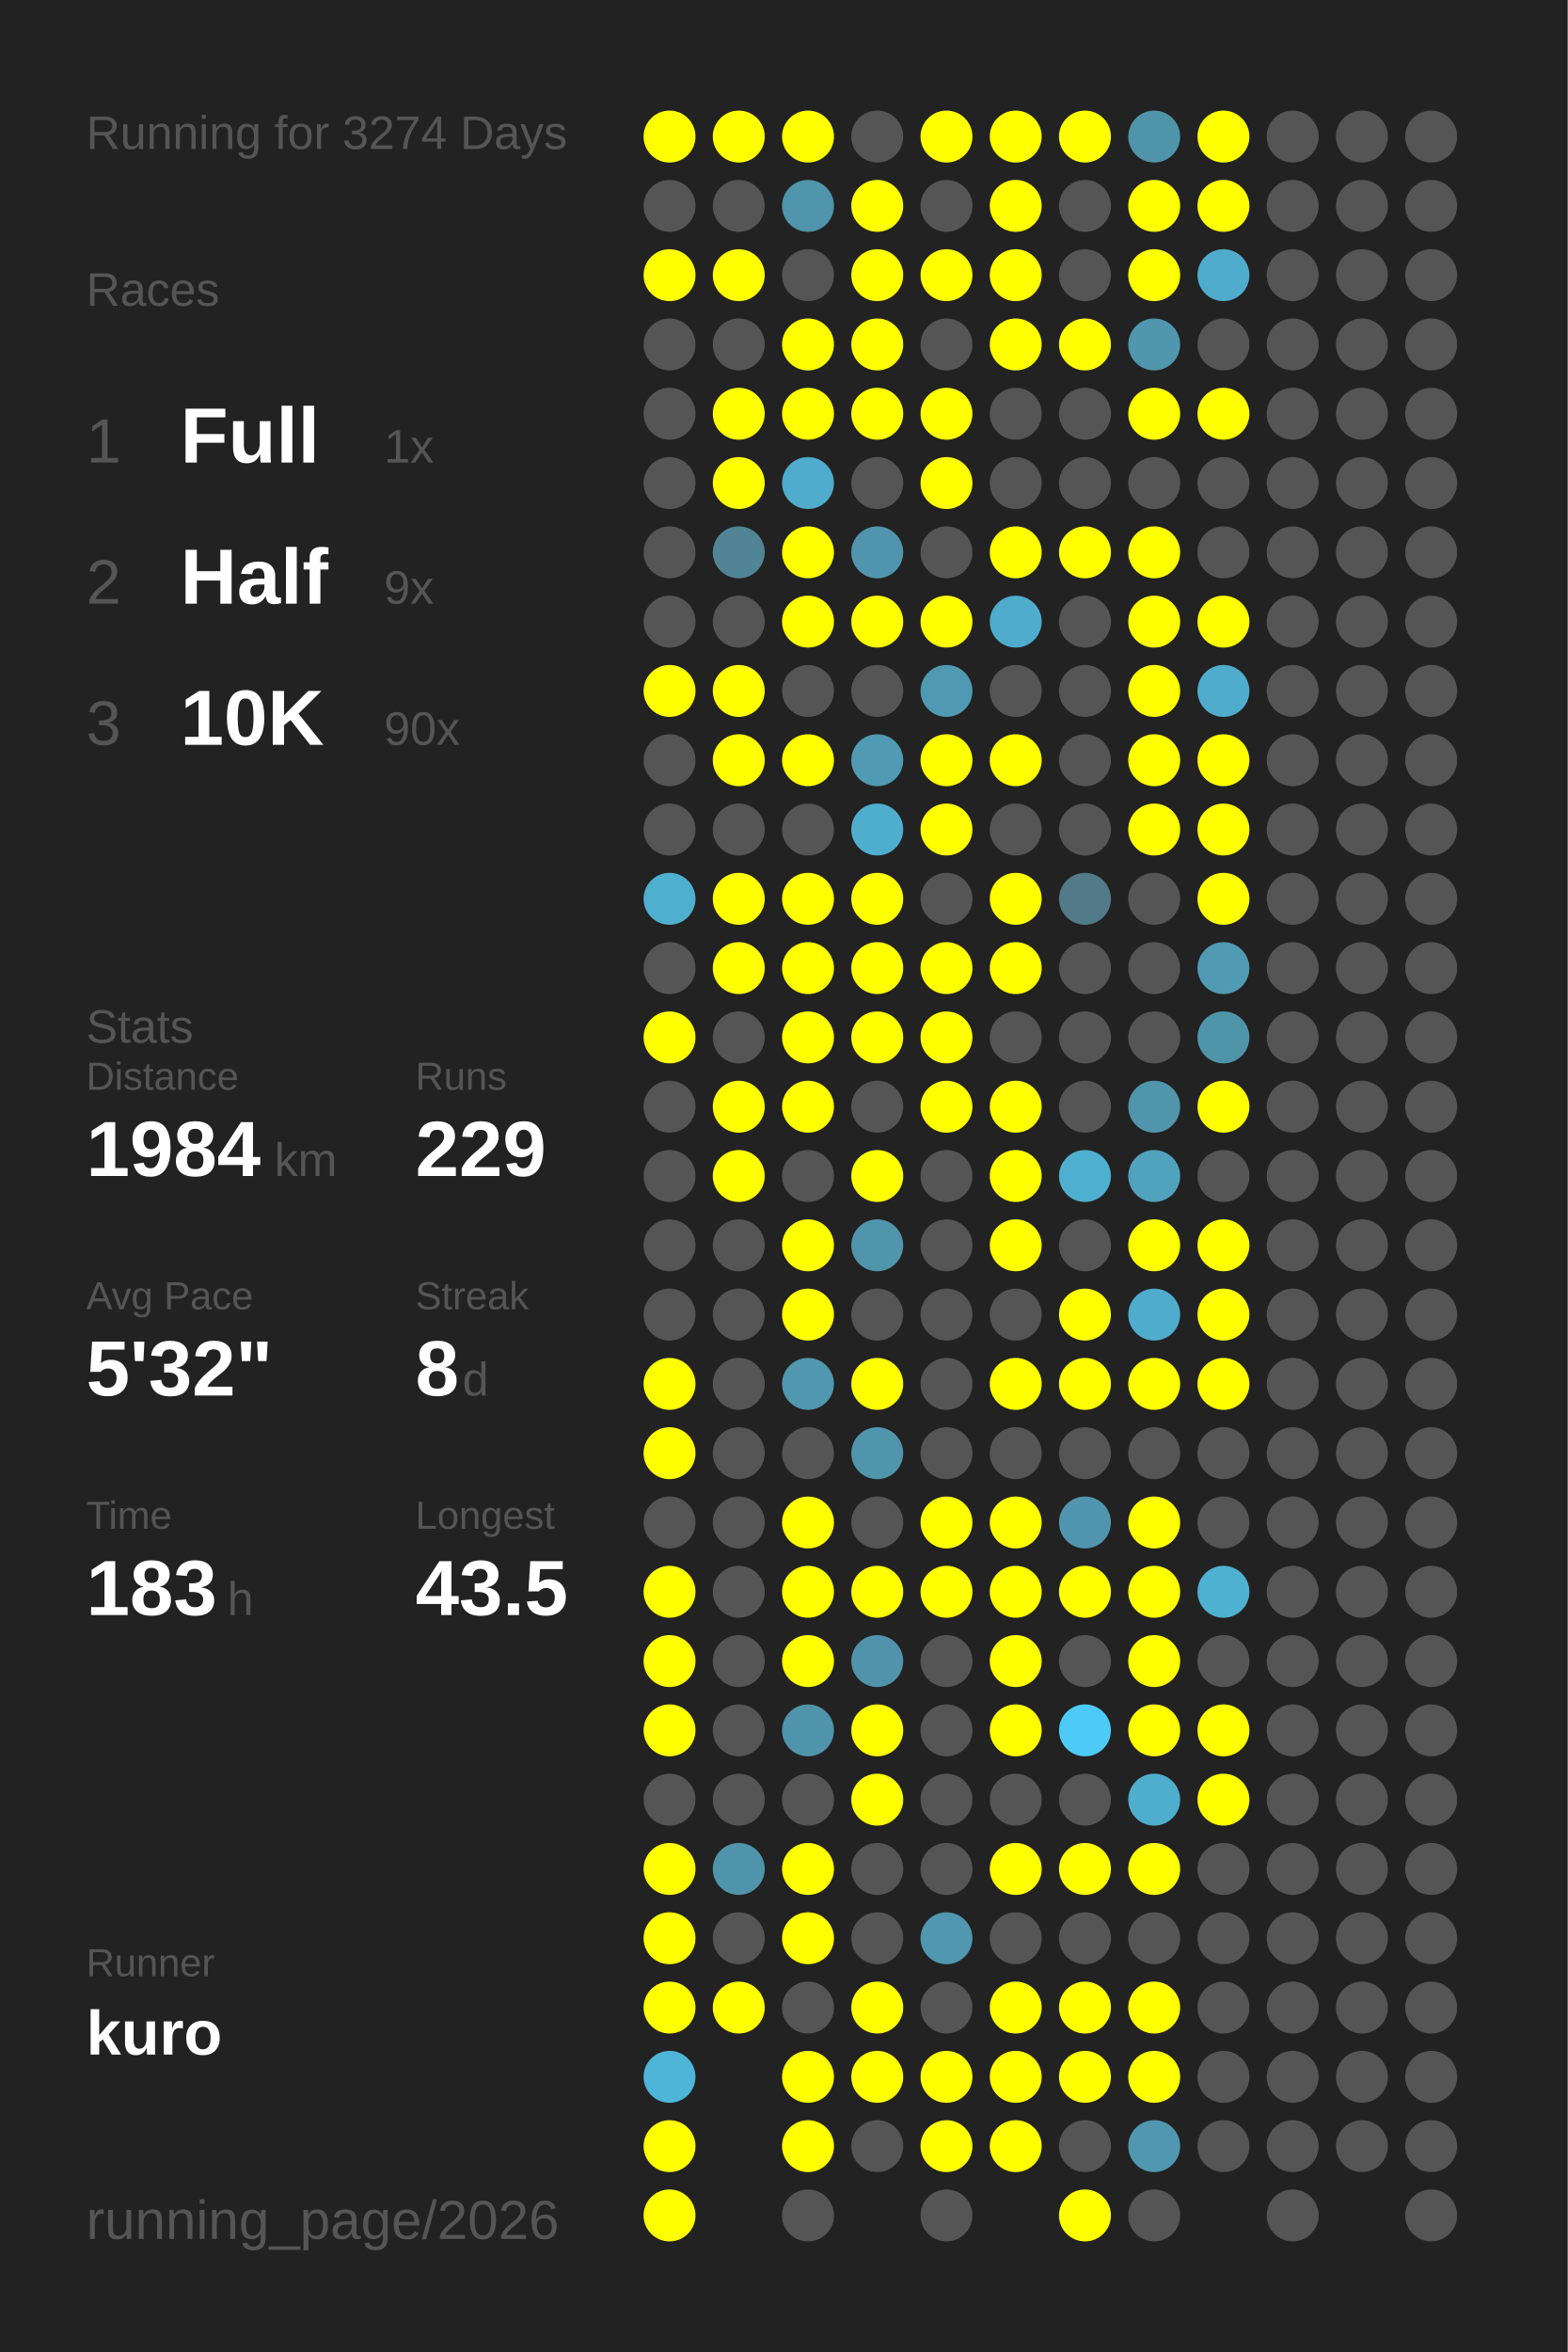
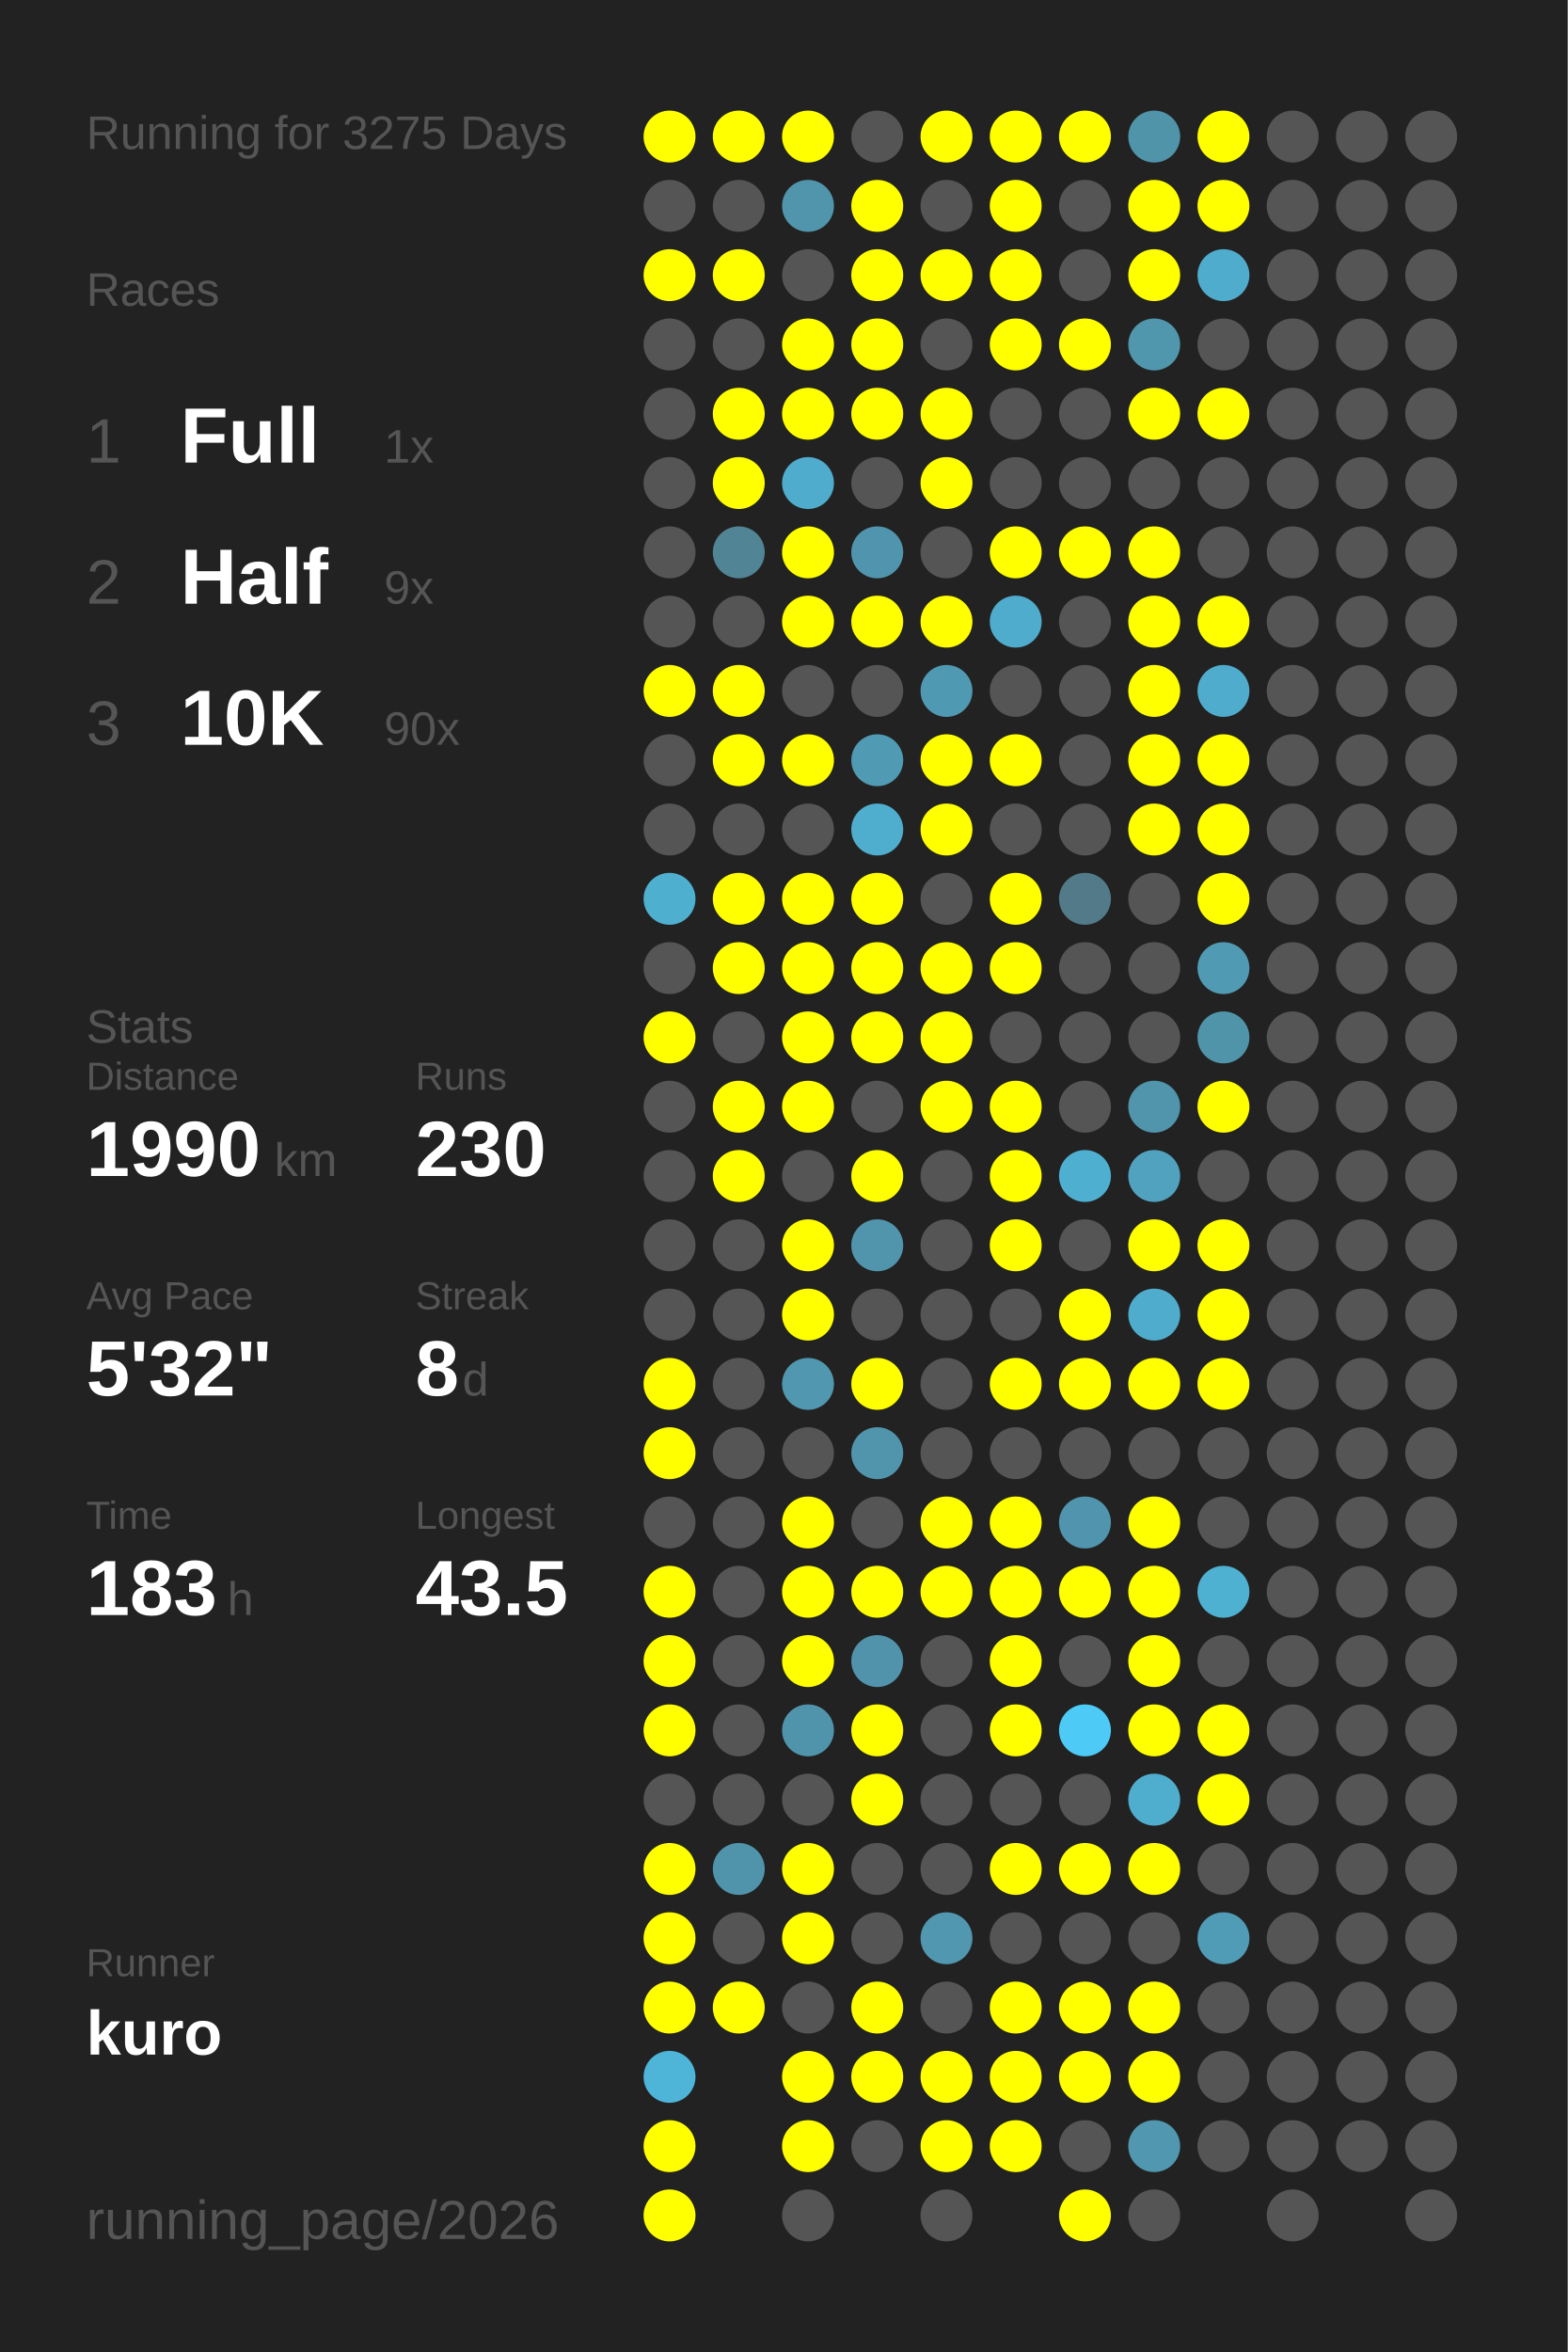
<svg xmlns="http://www.w3.org/2000/svg" baseProfile="full" height="300mm" version="1.1" viewBox="0,0,200,300" width="200mm">
  <defs />
  <rect fill="#222222" height="300" width="200" x="0" y="0" />
-   <text fill="#555555" style="font-size:6px; font-family:Arial;" x="11" y="19">Running for 3274 Days</text>
+   <text fill="#555555" style="font-size:6px; font-family:Arial;" x="11" y="19">Running for 3275 Days</text>
  <text fill="#555555" style="font-size:6px; font-family:Arial;" x="11" y="39">Races</text>
  <text fill="#555555" style="font-size:8px; font-family:Arial;" x="11" y="59">1</text>
  <text fill="#FFFFFF" style="font-size:10px; font-family:Arial; font-weight:bold;" x="23" y="59">Full</text>
  <text fill="#555555" style="font-size:6px; font-family:Arial;" x="49" y="59">1x</text>
  <text fill="#555555" style="font-size:8px; font-family:Arial;" x="11" y="77">2</text>
  <text fill="#FFFFFF" style="font-size:10px; font-family:Arial; font-weight:bold;" x="23" y="77">Half</text>
  <text fill="#555555" style="font-size:6px; font-family:Arial;" x="49" y="77">9x</text>
  <text fill="#555555" style="font-size:8px; font-family:Arial;" x="11" y="95">3</text>
  <text fill="#FFFFFF" style="font-size:10px; font-family:Arial; font-weight:bold;" x="23" y="95">10K</text>
  <text fill="#555555" style="font-size:6px; font-family:Arial;" x="49" y="95">90x</text>
  <text fill="#555555" style="font-size:6px; font-family:Arial;" x="11" y="133">Stats</text>
  <text fill="#555555" style="font-size:5px; font-family:Arial;" x="11" y="139">Distance</text>
-   <text fill="#FFFFFF" style="font-size:10px; font-family:Arial; font-weight:bold;" x="11" y="150">1984</text>
+   <text fill="#FFFFFF" style="font-size:10px; font-family:Arial; font-weight:bold;" x="11" y="150">1990</text>
  <text fill="#555555" style="font-size:6px; font-family:Arial;" x="35" y="150">km</text>
  <text fill="#555555" style="font-size:5px; font-family:Arial;" x="53" y="139">Runs</text>
-   <text fill="#FFFFFF" style="font-size:10px; font-family:Arial; font-weight:bold;" x="53" y="150">229</text>
+   <text fill="#FFFFFF" style="font-size:10px; font-family:Arial; font-weight:bold;" x="53" y="150">230</text>
  <text fill="#555555" style="font-size:5px; font-family:Arial;" x="11" y="167">Avg Pace</text>
  <text fill="#FFFFFF" style="font-size:10px; font-family:Arial; font-weight:bold;" x="11" y="178">5'32"</text>
  <text fill="#555555" style="font-size:5px; font-family:Arial;" x="53" y="167">Streak</text>
  <text fill="#FFFFFF" style="font-size:10px; font-family:Arial; font-weight:bold;" x="53" y="178">8</text>
  <text fill="#555555" style="font-size:6px; font-family:Arial;" x="59" y="178">d</text>
  <text fill="#555555" style="font-size:5px; font-family:Arial;" x="11" y="195">Time</text>
  <text fill="#FFFFFF" style="font-size:10px; font-family:Arial; font-weight:bold;" x="11" y="206">183</text>
  <text fill="#555555" style="font-size:6px; font-family:Arial;" x="29" y="206">h</text>
  <text fill="#555555" style="font-size:5px; font-family:Arial;" x="53" y="195">Longest</text>
  <text fill="#FFFFFF" style="font-size:10px; font-family:Arial; font-weight:bold;" x="53" y="206">43.5</text>
  <text fill="#555555" style="font-size:5px; font-family:Arial;" x="11" y="252.065">Runner</text>
  <text fill="#FFFFFF" style="font-size:8px; font-family:Arial; font-weight:bold;" x="11" y="262.065">kuro</text>
  <text fill="#555555" style="font-size:7px; font-family:Arial;" x="11" y="285.581">running_page/2026</text>
  <circle cx="85.417" cy="17.419" fill="#FFFF00" r="3.312" />
  <circle cx="85.417" cy="26.258" fill="#555555" r="3.312" />
  <circle cx="85.417" cy="35.097" fill="#FFFF00" r="3.312" />
  <circle cx="85.417" cy="43.935" fill="#555555" r="3.312" />
  <circle cx="85.417" cy="52.774" fill="#555555" r="3.312" />
  <circle cx="85.417" cy="61.613" fill="#555555" r="3.312" />
  <circle cx="85.417" cy="70.452" fill="#555555" r="3.312" />
  <circle cx="85.417" cy="79.29" fill="#555555" r="3.312" />
  <circle cx="85.417" cy="88.129" fill="#FFFF00" r="3.312" />
  <circle cx="85.417" cy="96.968" fill="#555555" r="3.312" />
  <circle cx="85.417" cy="105.806" fill="#555555" r="3.312" />
  <circle cx="85.417" cy="114.645" fill="#4fafcf" r="3.312" />
  <circle cx="85.417" cy="123.484" fill="#555555" r="3.312" />
  <circle cx="85.417" cy="132.323" fill="#FFFF00" r="3.312" />
  <circle cx="85.417" cy="141.161" fill="#555555" r="3.312" />
  <circle cx="85.417" cy="150" fill="#555555" r="3.312" />
  <circle cx="85.417" cy="158.839" fill="#555555" r="3.312" />
  <circle cx="85.417" cy="167.677" fill="#555555" r="3.312" />
  <circle cx="85.417" cy="176.516" fill="#FFFF00" r="3.312" />
  <circle cx="85.417" cy="185.355" fill="#FFFF00" r="3.312" />
  <circle cx="85.417" cy="194.194" fill="#555555" r="3.312" />
  <circle cx="85.417" cy="203.032" fill="#FFFF00" r="3.312" />
  <circle cx="85.417" cy="211.871" fill="#FFFF00" r="3.312" />
  <circle cx="85.417" cy="220.71" fill="#FFFF00" r="3.312" />
  <circle cx="85.417" cy="229.548" fill="#555555" r="3.312" />
  <circle cx="85.417" cy="238.387" fill="#FFFF00" r="3.312" />
  <circle cx="85.417" cy="247.226" fill="#FFFF00" r="3.312" />
  <circle cx="85.417" cy="256.065" fill="#FFFF00" r="3.312" />
  <circle cx="85.417" cy="264.903" fill="#4eb5d8" r="3.312" />
  <circle cx="85.417" cy="273.742" fill="#FFFF00" r="3.312" />
  <circle cx="85.417" cy="282.581" fill="#FFFF00" r="3.312" />
  <circle cx="94.25" cy="17.419" fill="#FFFF00" r="3.312" />
  <circle cx="94.25" cy="26.258" fill="#555555" r="3.312" />
  <circle cx="94.25" cy="35.097" fill="#FFFF00" r="3.312" />
  <circle cx="94.25" cy="43.935" fill="#555555" r="3.312" />
  <circle cx="94.25" cy="52.774" fill="#FFFF00" r="3.312" />
  <circle cx="94.25" cy="61.613" fill="#FFFF00" r="3.312" />
  <circle cx="94.25" cy="70.452" fill="#518495" r="3.312" />
  <circle cx="94.25" cy="79.29" fill="#555555" r="3.312" />
  <circle cx="94.25" cy="88.129" fill="#FFFF00" r="3.312" />
  <circle cx="94.25" cy="96.968" fill="#FFFF00" r="3.312" />
  <circle cx="94.25" cy="105.806" fill="#555555" r="3.312" />
  <circle cx="94.25" cy="114.645" fill="#FFFF00" r="3.312" />
  <circle cx="94.25" cy="123.484" fill="#FFFF00" r="3.312" />
  <circle cx="94.25" cy="132.323" fill="#555555" r="3.312" />
  <circle cx="94.25" cy="141.161" fill="#FFFF00" r="3.312" />
  <circle cx="94.25" cy="150" fill="#FFFF00" r="3.312" />
  <circle cx="94.25" cy="158.839" fill="#555555" r="3.312" />
  <circle cx="94.25" cy="167.677" fill="#555555" r="3.312" />
  <circle cx="94.25" cy="176.516" fill="#555555" r="3.312" />
  <circle cx="94.25" cy="185.355" fill="#555555" r="3.312" />
  <circle cx="94.25" cy="194.194" fill="#555555" r="3.312" />
  <circle cx="94.25" cy="203.032" fill="#555555" r="3.312" />
  <circle cx="94.25" cy="211.871" fill="#555555" r="3.312" />
  <circle cx="94.25" cy="220.71" fill="#555555" r="3.312" />
  <circle cx="94.25" cy="229.548" fill="#555555" r="3.312" />
  <circle cx="94.25" cy="238.387" fill="#5094ab" r="3.312" />
  <circle cx="94.25" cy="247.226" fill="#555555" r="3.312" />
  <circle cx="94.25" cy="256.065" fill="#FFFF00" r="3.312" />
  <circle cx="103.083" cy="17.419" fill="#FFFF00" r="3.312" />
  <circle cx="103.083" cy="26.258" fill="#5095ac" r="3.312" />
  <circle cx="103.083" cy="35.097" fill="#555555" r="3.312" />
  <circle cx="103.083" cy="43.935" fill="#FFFF00" r="3.312" />
  <circle cx="103.083" cy="52.774" fill="#FFFF00" r="3.312" />
  <circle cx="103.083" cy="61.613" fill="#4faccc" r="3.312" />
  <circle cx="103.083" cy="70.452" fill="#FFFF00" r="3.312" />
  <circle cx="103.083" cy="79.29" fill="#FFFF00" r="3.312" />
  <circle cx="103.083" cy="88.129" fill="#555555" r="3.312" />
  <circle cx="103.083" cy="96.968" fill="#FFFF00" r="3.312" />
  <circle cx="103.083" cy="105.806" fill="#555555" r="3.312" />
  <circle cx="103.083" cy="114.645" fill="#FFFF00" r="3.312" />
  <circle cx="103.083" cy="123.484" fill="#FFFF00" r="3.312" />
  <circle cx="103.083" cy="132.323" fill="#FFFF00" r="3.312" />
  <circle cx="103.083" cy="141.161" fill="#FFFF00" r="3.312" />
  <circle cx="103.083" cy="150" fill="#555555" r="3.312" />
  <circle cx="103.083" cy="158.839" fill="#FFFF00" r="3.312" />
  <circle cx="103.083" cy="167.677" fill="#FFFF00" r="3.312" />
  <circle cx="103.083" cy="176.516" fill="#5097af" r="3.312" />
  <circle cx="103.083" cy="185.355" fill="#555555" r="3.312" />
  <circle cx="103.083" cy="194.194" fill="#FFFF00" r="3.312" />
  <circle cx="103.083" cy="203.032" fill="#FFFF00" r="3.312" />
  <circle cx="103.083" cy="211.871" fill="#FFFF00" r="3.312" />
  <circle cx="103.083" cy="220.71" fill="#5094ab" r="3.312" />
  <circle cx="103.083" cy="229.548" fill="#555555" r="3.312" />
  <circle cx="103.083" cy="238.387" fill="#FFFF00" r="3.312" />
  <circle cx="103.083" cy="247.226" fill="#FFFF00" r="3.312" />
  <circle cx="103.083" cy="256.065" fill="#555555" r="3.312" />
  <circle cx="103.083" cy="264.903" fill="#FFFF00" r="3.312" />
  <circle cx="103.083" cy="273.742" fill="#FFFF00" r="3.312" />
  <circle cx="103.083" cy="282.581" fill="#555555" r="3.312" />
  <circle cx="111.917" cy="17.419" fill="#555555" r="3.312" />
  <circle cx="111.917" cy="26.258" fill="#FFFF00" r="3.312" />
  <circle cx="111.917" cy="35.097" fill="#FFFF00" r="3.312" />
  <circle cx="111.917" cy="43.935" fill="#FFFF00" r="3.312" />
  <circle cx="111.917" cy="52.774" fill="#FFFF00" r="3.312" />
  <circle cx="111.917" cy="61.613" fill="#555555" r="3.312" />
  <circle cx="111.917" cy="70.452" fill="#5095ad" r="3.312" />
  <circle cx="111.917" cy="79.29" fill="#FFFF00" r="3.312" />
  <circle cx="111.917" cy="88.129" fill="#555555" r="3.312" />
  <circle cx="111.917" cy="96.968" fill="#509ab3" r="3.312" />
  <circle cx="111.917" cy="105.806" fill="#4faece" r="3.312" />
  <circle cx="111.917" cy="114.645" fill="#FFFF00" r="3.312" />
  <circle cx="111.917" cy="123.484" fill="#FFFF00" r="3.312" />
  <circle cx="111.917" cy="132.323" fill="#FFFF00" r="3.312" />
  <circle cx="111.917" cy="141.161" fill="#555555" r="3.312" />
  <circle cx="111.917" cy="150" fill="#FFFF00" r="3.312" />
  <circle cx="111.917" cy="158.839" fill="#5095ac" r="3.312" />
  <circle cx="111.917" cy="167.677" fill="#555555" r="3.312" />
  <circle cx="111.917" cy="176.516" fill="#FFFF00" r="3.312" />
  <circle cx="111.917" cy="185.355" fill="#5095ac" r="3.312" />
  <circle cx="111.917" cy="194.194" fill="#555555" r="3.312" />
  <circle cx="111.917" cy="203.032" fill="#FFFF00" r="3.312" />
  <circle cx="111.917" cy="211.871" fill="#5093aa" r="3.312" />
  <circle cx="111.917" cy="220.71" fill="#FFFF00" r="3.312" />
  <circle cx="111.917" cy="229.548" fill="#FFFF00" r="3.312" />
  <circle cx="111.917" cy="238.387" fill="#555555" r="3.312" />
  <circle cx="111.917" cy="247.226" fill="#555555" r="3.312" />
  <circle cx="111.917" cy="256.065" fill="#FFFF00" r="3.312" />
  <circle cx="111.917" cy="264.903" fill="#FFFF00" r="3.312" />
  <circle cx="111.917" cy="273.742" fill="#555555" r="3.312" />
  <circle cx="120.75" cy="17.419" fill="#FFFF00" r="3.312" />
  <circle cx="120.75" cy="26.258" fill="#555555" r="3.312" />
  <circle cx="120.75" cy="35.097" fill="#FFFF00" r="3.312" />
  <circle cx="120.75" cy="43.935" fill="#555555" r="3.312" />
  <circle cx="120.75" cy="52.774" fill="#FFFF00" r="3.312" />
  <circle cx="120.75" cy="61.613" fill="#FFFF00" r="3.312" />
  <circle cx="120.75" cy="70.452" fill="#555555" r="3.312" />
  <circle cx="120.75" cy="79.29" fill="#FFFF00" r="3.312" />
  <circle cx="120.75" cy="88.129" fill="#5099b2" r="3.312" />
  <circle cx="120.75" cy="96.968" fill="#FFFF00" r="3.312" />
  <circle cx="120.75" cy="105.806" fill="#FFFF00" r="3.312" />
  <circle cx="120.75" cy="114.645" fill="#555555" r="3.312" />
  <circle cx="120.75" cy="123.484" fill="#FFFF00" r="3.312" />
  <circle cx="120.75" cy="132.323" fill="#FFFF00" r="3.312" />
  <circle cx="120.75" cy="141.161" fill="#FFFF00" r="3.312" />
  <circle cx="120.75" cy="150" fill="#555555" r="3.312" />
  <circle cx="120.75" cy="158.839" fill="#555555" r="3.312" />
  <circle cx="120.75" cy="167.677" fill="#555555" r="3.312" />
  <circle cx="120.75" cy="176.516" fill="#555555" r="3.312" />
  <circle cx="120.75" cy="185.355" fill="#555555" r="3.312" />
  <circle cx="120.75" cy="194.194" fill="#FFFF00" r="3.312" />
  <circle cx="120.75" cy="203.032" fill="#FFFF00" r="3.312" />
  <circle cx="120.75" cy="211.871" fill="#555555" r="3.312" />
  <circle cx="120.75" cy="220.71" fill="#555555" r="3.312" />
  <circle cx="120.75" cy="229.548" fill="#555555" r="3.312" />
  <circle cx="120.75" cy="238.387" fill="#555555" r="3.312" />
  <circle cx="120.75" cy="247.226" fill="#5097af" r="3.312" />
  <circle cx="120.75" cy="256.065" fill="#555555" r="3.312" />
  <circle cx="120.75" cy="264.903" fill="#FFFF00" r="3.312" />
  <circle cx="120.75" cy="273.742" fill="#FFFF00" r="3.312" />
  <circle cx="120.75" cy="282.581" fill="#555555" r="3.312" />
  <circle cx="129.583" cy="17.419" fill="#FFFF00" r="3.312" />
  <circle cx="129.583" cy="26.258" fill="#FFFF00" r="3.312" />
  <circle cx="129.583" cy="35.097" fill="#FFFF00" r="3.312" />
  <circle cx="129.583" cy="43.935" fill="#FFFF00" r="3.312" />
  <circle cx="129.583" cy="52.774" fill="#555555" r="3.312" />
  <circle cx="129.583" cy="61.613" fill="#555555" r="3.312" />
  <circle cx="129.583" cy="70.452" fill="#FFFF00" r="3.312" />
  <circle cx="129.583" cy="79.29" fill="#4faccc" r="3.312" />
  <circle cx="129.583" cy="88.129" fill="#555555" r="3.312" />
  <circle cx="129.583" cy="96.968" fill="#FFFF00" r="3.312" />
  <circle cx="129.583" cy="105.806" fill="#555555" r="3.312" />
  <circle cx="129.583" cy="114.645" fill="#FFFF00" r="3.312" />
  <circle cx="129.583" cy="123.484" fill="#FFFF00" r="3.312" />
  <circle cx="129.583" cy="132.323" fill="#555555" r="3.312" />
  <circle cx="129.583" cy="141.161" fill="#FFFF00" r="3.312" />
  <circle cx="129.583" cy="150" fill="#FFFF00" r="3.312" />
  <circle cx="129.583" cy="158.839" fill="#FFFF00" r="3.312" />
  <circle cx="129.583" cy="167.677" fill="#555555" r="3.312" />
  <circle cx="129.583" cy="176.516" fill="#FFFF00" r="3.312" />
  <circle cx="129.583" cy="185.355" fill="#555555" r="3.312" />
  <circle cx="129.583" cy="194.194" fill="#FFFF00" r="3.312" />
  <circle cx="129.583" cy="203.032" fill="#FFFF00" r="3.312" />
  <circle cx="129.583" cy="211.871" fill="#FFFF00" r="3.312" />
  <circle cx="129.583" cy="220.71" fill="#FFFF00" r="3.312" />
  <circle cx="129.583" cy="229.548" fill="#555555" r="3.312" />
  <circle cx="129.583" cy="238.387" fill="#FFFF00" r="3.312" />
  <circle cx="129.583" cy="247.226" fill="#555555" r="3.312" />
  <circle cx="129.583" cy="256.065" fill="#FFFF00" r="3.312" />
  <circle cx="129.583" cy="264.903" fill="#FFFF00" r="3.312" />
  <circle cx="129.583" cy="273.742" fill="#FFFF00" r="3.312" />
  <circle cx="138.417" cy="17.419" fill="#FFFF00" r="3.312" />
  <circle cx="138.417" cy="26.258" fill="#555555" r="3.312" />
  <circle cx="138.417" cy="35.097" fill="#555555" r="3.312" />
  <circle cx="138.417" cy="43.935" fill="#FFFF00" r="3.312" />
  <circle cx="138.417" cy="52.774" fill="#555555" r="3.312" />
  <circle cx="138.417" cy="61.613" fill="#555555" r="3.312" />
  <circle cx="138.417" cy="70.452" fill="#FFFF00" r="3.312" />
  <circle cx="138.417" cy="79.29" fill="#555555" r="3.312" />
  <circle cx="138.417" cy="88.129" fill="#555555" r="3.312" />
  <circle cx="138.417" cy="96.968" fill="#555555" r="3.312" />
  <circle cx="138.417" cy="105.806" fill="#555555" r="3.312" />
  <circle cx="138.417" cy="114.645" fill="#527a88" r="3.312" />
  <circle cx="138.417" cy="123.484" fill="#555555" r="3.312" />
  <circle cx="138.417" cy="132.323" fill="#555555" r="3.312" />
  <circle cx="138.417" cy="141.161" fill="#555555" r="3.312" />
  <circle cx="138.417" cy="150" fill="#4fafd0" r="3.312" />
  <circle cx="138.417" cy="158.839" fill="#555555" r="3.312" />
  <circle cx="138.417" cy="167.677" fill="#FFFF00" r="3.312" />
  <circle cx="138.417" cy="176.516" fill="#FFFF00" r="3.312" />
  <circle cx="138.417" cy="185.355" fill="#555555" r="3.312" />
  <circle cx="138.417" cy="194.194" fill="#5095ad" r="3.312" />
  <circle cx="138.417" cy="203.032" fill="#FFFF00" r="3.312" />
  <circle cx="138.417" cy="211.871" fill="#555555" r="3.312" />
  <circle cx="138.417" cy="220.71" fill="#4dcbf6" r="3.312" />
  <circle cx="138.417" cy="229.548" fill="#555555" r="3.312" />
  <circle cx="138.417" cy="238.387" fill="#FFFF00" r="3.312" />
  <circle cx="138.417" cy="247.226" fill="#555555" r="3.312" />
  <circle cx="138.417" cy="256.065" fill="#FFFF00" r="3.312" />
  <circle cx="138.417" cy="264.903" fill="#FFFF00" r="3.312" />
  <circle cx="138.417" cy="273.742" fill="#555555" r="3.312" />
  <circle cx="138.417" cy="282.581" fill="#FFFF00" r="3.312" />
  <circle cx="147.25" cy="17.419" fill="#5094aa" r="3.312" />
  <circle cx="147.25" cy="26.258" fill="#FFFF00" r="3.312" />
  <circle cx="147.25" cy="35.097" fill="#FFFF00" r="3.312" />
  <circle cx="147.25" cy="43.935" fill="#5096ad" r="3.312" />
  <circle cx="147.25" cy="52.774" fill="#FFFF00" r="3.312" />
  <circle cx="147.25" cy="61.613" fill="#555555" r="3.312" />
  <circle cx="147.25" cy="70.452" fill="#FFFF00" r="3.312" />
  <circle cx="147.25" cy="79.29" fill="#FFFF00" r="3.312" />
  <circle cx="147.25" cy="88.129" fill="#FFFF00" r="3.312" />
  <circle cx="147.25" cy="96.968" fill="#FFFF00" r="3.312" />
  <circle cx="147.25" cy="105.806" fill="#FFFF00" r="3.312" />
  <circle cx="147.25" cy="114.645" fill="#555555" r="3.312" />
  <circle cx="147.25" cy="123.484" fill="#555555" r="3.312" />
  <circle cx="147.25" cy="132.323" fill="#555555" r="3.312" />
  <circle cx="147.25" cy="141.161" fill="#5095ac" r="3.312" />
  <circle cx="147.25" cy="150" fill="#50a2be" r="3.312" />
  <circle cx="147.25" cy="158.839" fill="#FFFF00" r="3.312" />
  <circle cx="147.25" cy="167.677" fill="#4faccc" r="3.312" />
  <circle cx="147.25" cy="176.516" fill="#FFFF00" r="3.312" />
  <circle cx="147.25" cy="185.355" fill="#555555" r="3.312" />
  <circle cx="147.25" cy="194.194" fill="#FFFF00" r="3.312" />
  <circle cx="147.25" cy="203.032" fill="#FFFF00" r="3.312" />
  <circle cx="147.25" cy="211.871" fill="#FFFF00" r="3.312" />
  <circle cx="147.25" cy="220.71" fill="#FFFF00" r="3.312" />
  <circle cx="147.25" cy="229.548" fill="#4fadcd" r="3.312" />
  <circle cx="147.25" cy="238.387" fill="#FFFF00" r="3.312" />
  <circle cx="147.25" cy="247.226" fill="#555555" r="3.312" />
  <circle cx="147.25" cy="256.065" fill="#FFFF00" r="3.312" />
  <circle cx="147.25" cy="264.903" fill="#FFFF00" r="3.312" />
  <circle cx="147.25" cy="273.742" fill="#5097af" r="3.312" />
  <circle cx="147.25" cy="282.581" fill="#555555" r="3.312" />
  <circle cx="156.083" cy="17.419" fill="#FFFF00" r="3.312" />
  <circle cx="156.083" cy="26.258" fill="#FFFF00" r="3.312" />
  <circle cx="156.083" cy="35.097" fill="#4faccc" r="3.312" />
  <circle cx="156.083" cy="43.935" fill="#555555" r="3.312" />
  <circle cx="156.083" cy="52.774" fill="#FFFF00" r="3.312" />
  <circle cx="156.083" cy="61.613" fill="#555555" r="3.312" />
  <circle cx="156.083" cy="70.452" fill="#555555" r="3.312" />
  <circle cx="156.083" cy="79.29" fill="#FFFF00" r="3.312" />
  <circle cx="156.083" cy="88.129" fill="#4faccc" r="3.312" />
  <circle cx="156.083" cy="96.968" fill="#FFFF00" r="3.312" />
  <circle cx="156.083" cy="105.806" fill="#FFFF00" r="3.312" />
  <circle cx="156.083" cy="114.645" fill="#FFFF00" r="3.312" />
  <circle cx="156.083" cy="123.484" fill="#509ab3" r="3.312" />
  <circle cx="156.083" cy="132.323" fill="#5094aa" r="3.312" />
  <circle cx="156.083" cy="141.161" fill="#FFFF00" r="3.312" />
  <circle cx="156.083" cy="150" fill="#555555" r="3.312" />
  <circle cx="156.083" cy="158.839" fill="#FFFF00" r="3.312" />
  <circle cx="156.083" cy="167.677" fill="#FFFF00" r="3.312" />
  <circle cx="156.083" cy="176.516" fill="#FFFF00" r="3.312" />
  <circle cx="156.083" cy="185.355" fill="#555555" r="3.312" />
  <circle cx="156.083" cy="194.194" fill="#555555" r="3.312" />
  <circle cx="156.083" cy="203.032" fill="#4fb1d2" r="3.312" />
  <circle cx="156.083" cy="211.871" fill="#555555" r="3.312" />
  <circle cx="156.083" cy="220.71" fill="#FFFF00" r="3.312" />
  <circle cx="156.083" cy="229.548" fill="#FFFF00" r="3.312" />
  <circle cx="156.083" cy="238.387" fill="#555555" r="3.312" />
-   <circle cx="156.083" cy="247.226" fill="#555555" r="3.312" />
+   <circle cx="156.083" cy="247.226" fill="#509cb6" r="3.312" />
  <circle cx="156.083" cy="256.065" fill="#555555" r="3.312" />
  <circle cx="156.083" cy="264.903" fill="#555555" r="3.312" />
  <circle cx="156.083" cy="273.742" fill="#555555" r="3.312" />
  <circle cx="164.917" cy="17.419" fill="#555555" r="3.312" />
  <circle cx="164.917" cy="26.258" fill="#555555" r="3.312" />
  <circle cx="164.917" cy="35.097" fill="#555555" r="3.312" />
  <circle cx="164.917" cy="43.935" fill="#555555" r="3.312" />
  <circle cx="164.917" cy="52.774" fill="#555555" r="3.312" />
  <circle cx="164.917" cy="61.613" fill="#555555" r="3.312" />
  <circle cx="164.917" cy="70.452" fill="#555555" r="3.312" />
  <circle cx="164.917" cy="79.29" fill="#555555" r="3.312" />
  <circle cx="164.917" cy="88.129" fill="#555555" r="3.312" />
  <circle cx="164.917" cy="96.968" fill="#555555" r="3.312" />
  <circle cx="164.917" cy="105.806" fill="#555555" r="3.312" />
  <circle cx="164.917" cy="114.645" fill="#555555" r="3.312" />
  <circle cx="164.917" cy="123.484" fill="#555555" r="3.312" />
  <circle cx="164.917" cy="132.323" fill="#555555" r="3.312" />
  <circle cx="164.917" cy="141.161" fill="#555555" r="3.312" />
  <circle cx="164.917" cy="150" fill="#555555" r="3.312" />
  <circle cx="164.917" cy="158.839" fill="#555555" r="3.312" />
  <circle cx="164.917" cy="167.677" fill="#555555" r="3.312" />
  <circle cx="164.917" cy="176.516" fill="#555555" r="3.312" />
  <circle cx="164.917" cy="185.355" fill="#555555" r="3.312" />
  <circle cx="164.917" cy="194.194" fill="#555555" r="3.312" />
  <circle cx="164.917" cy="203.032" fill="#555555" r="3.312" />
  <circle cx="164.917" cy="211.871" fill="#555555" r="3.312" />
  <circle cx="164.917" cy="220.71" fill="#555555" r="3.312" />
  <circle cx="164.917" cy="229.548" fill="#555555" r="3.312" />
  <circle cx="164.917" cy="238.387" fill="#555555" r="3.312" />
  <circle cx="164.917" cy="247.226" fill="#555555" r="3.312" />
  <circle cx="164.917" cy="256.065" fill="#555555" r="3.312" />
  <circle cx="164.917" cy="264.903" fill="#555555" r="3.312" />
  <circle cx="164.917" cy="273.742" fill="#555555" r="3.312" />
  <circle cx="164.917" cy="282.581" fill="#555555" r="3.312" />
  <circle cx="173.75" cy="17.419" fill="#555555" r="3.312" />
  <circle cx="173.75" cy="26.258" fill="#555555" r="3.312" />
  <circle cx="173.75" cy="35.097" fill="#555555" r="3.312" />
  <circle cx="173.75" cy="43.935" fill="#555555" r="3.312" />
  <circle cx="173.75" cy="52.774" fill="#555555" r="3.312" />
  <circle cx="173.75" cy="61.613" fill="#555555" r="3.312" />
  <circle cx="173.75" cy="70.452" fill="#555555" r="3.312" />
  <circle cx="173.75" cy="79.29" fill="#555555" r="3.312" />
  <circle cx="173.75" cy="88.129" fill="#555555" r="3.312" />
  <circle cx="173.75" cy="96.968" fill="#555555" r="3.312" />
  <circle cx="173.75" cy="105.806" fill="#555555" r="3.312" />
  <circle cx="173.75" cy="114.645" fill="#555555" r="3.312" />
  <circle cx="173.75" cy="123.484" fill="#555555" r="3.312" />
  <circle cx="173.75" cy="132.323" fill="#555555" r="3.312" />
  <circle cx="173.75" cy="141.161" fill="#555555" r="3.312" />
  <circle cx="173.75" cy="150" fill="#555555" r="3.312" />
  <circle cx="173.75" cy="158.839" fill="#555555" r="3.312" />
  <circle cx="173.75" cy="167.677" fill="#555555" r="3.312" />
  <circle cx="173.75" cy="176.516" fill="#555555" r="3.312" />
  <circle cx="173.75" cy="185.355" fill="#555555" r="3.312" />
  <circle cx="173.75" cy="194.194" fill="#555555" r="3.312" />
  <circle cx="173.75" cy="203.032" fill="#555555" r="3.312" />
  <circle cx="173.75" cy="211.871" fill="#555555" r="3.312" />
  <circle cx="173.75" cy="220.71" fill="#555555" r="3.312" />
  <circle cx="173.75" cy="229.548" fill="#555555" r="3.312" />
  <circle cx="173.75" cy="238.387" fill="#555555" r="3.312" />
  <circle cx="173.75" cy="247.226" fill="#555555" r="3.312" />
  <circle cx="173.75" cy="256.065" fill="#555555" r="3.312" />
  <circle cx="173.75" cy="264.903" fill="#555555" r="3.312" />
  <circle cx="173.75" cy="273.742" fill="#555555" r="3.312" />
  <circle cx="182.583" cy="17.419" fill="#555555" r="3.312" />
  <circle cx="182.583" cy="26.258" fill="#555555" r="3.312" />
  <circle cx="182.583" cy="35.097" fill="#555555" r="3.312" />
  <circle cx="182.583" cy="43.935" fill="#555555" r="3.312" />
  <circle cx="182.583" cy="52.774" fill="#555555" r="3.312" />
  <circle cx="182.583" cy="61.613" fill="#555555" r="3.312" />
  <circle cx="182.583" cy="70.452" fill="#555555" r="3.312" />
  <circle cx="182.583" cy="79.29" fill="#555555" r="3.312" />
  <circle cx="182.583" cy="88.129" fill="#555555" r="3.312" />
  <circle cx="182.583" cy="96.968" fill="#555555" r="3.312" />
  <circle cx="182.583" cy="105.806" fill="#555555" r="3.312" />
  <circle cx="182.583" cy="114.645" fill="#555555" r="3.312" />
  <circle cx="182.583" cy="123.484" fill="#555555" r="3.312" />
  <circle cx="182.583" cy="132.323" fill="#555555" r="3.312" />
  <circle cx="182.583" cy="141.161" fill="#555555" r="3.312" />
  <circle cx="182.583" cy="150" fill="#555555" r="3.312" />
  <circle cx="182.583" cy="158.839" fill="#555555" r="3.312" />
  <circle cx="182.583" cy="167.677" fill="#555555" r="3.312" />
  <circle cx="182.583" cy="176.516" fill="#555555" r="3.312" />
  <circle cx="182.583" cy="185.355" fill="#555555" r="3.312" />
  <circle cx="182.583" cy="194.194" fill="#555555" r="3.312" />
  <circle cx="182.583" cy="203.032" fill="#555555" r="3.312" />
  <circle cx="182.583" cy="211.871" fill="#555555" r="3.312" />
  <circle cx="182.583" cy="220.71" fill="#555555" r="3.312" />
  <circle cx="182.583" cy="229.548" fill="#555555" r="3.312" />
  <circle cx="182.583" cy="238.387" fill="#555555" r="3.312" />
  <circle cx="182.583" cy="247.226" fill="#555555" r="3.312" />
  <circle cx="182.583" cy="256.065" fill="#555555" r="3.312" />
  <circle cx="182.583" cy="264.903" fill="#555555" r="3.312" />
  <circle cx="182.583" cy="273.742" fill="#555555" r="3.312" />
  <circle cx="182.583" cy="282.581" fill="#555555" r="3.312" />
</svg>
